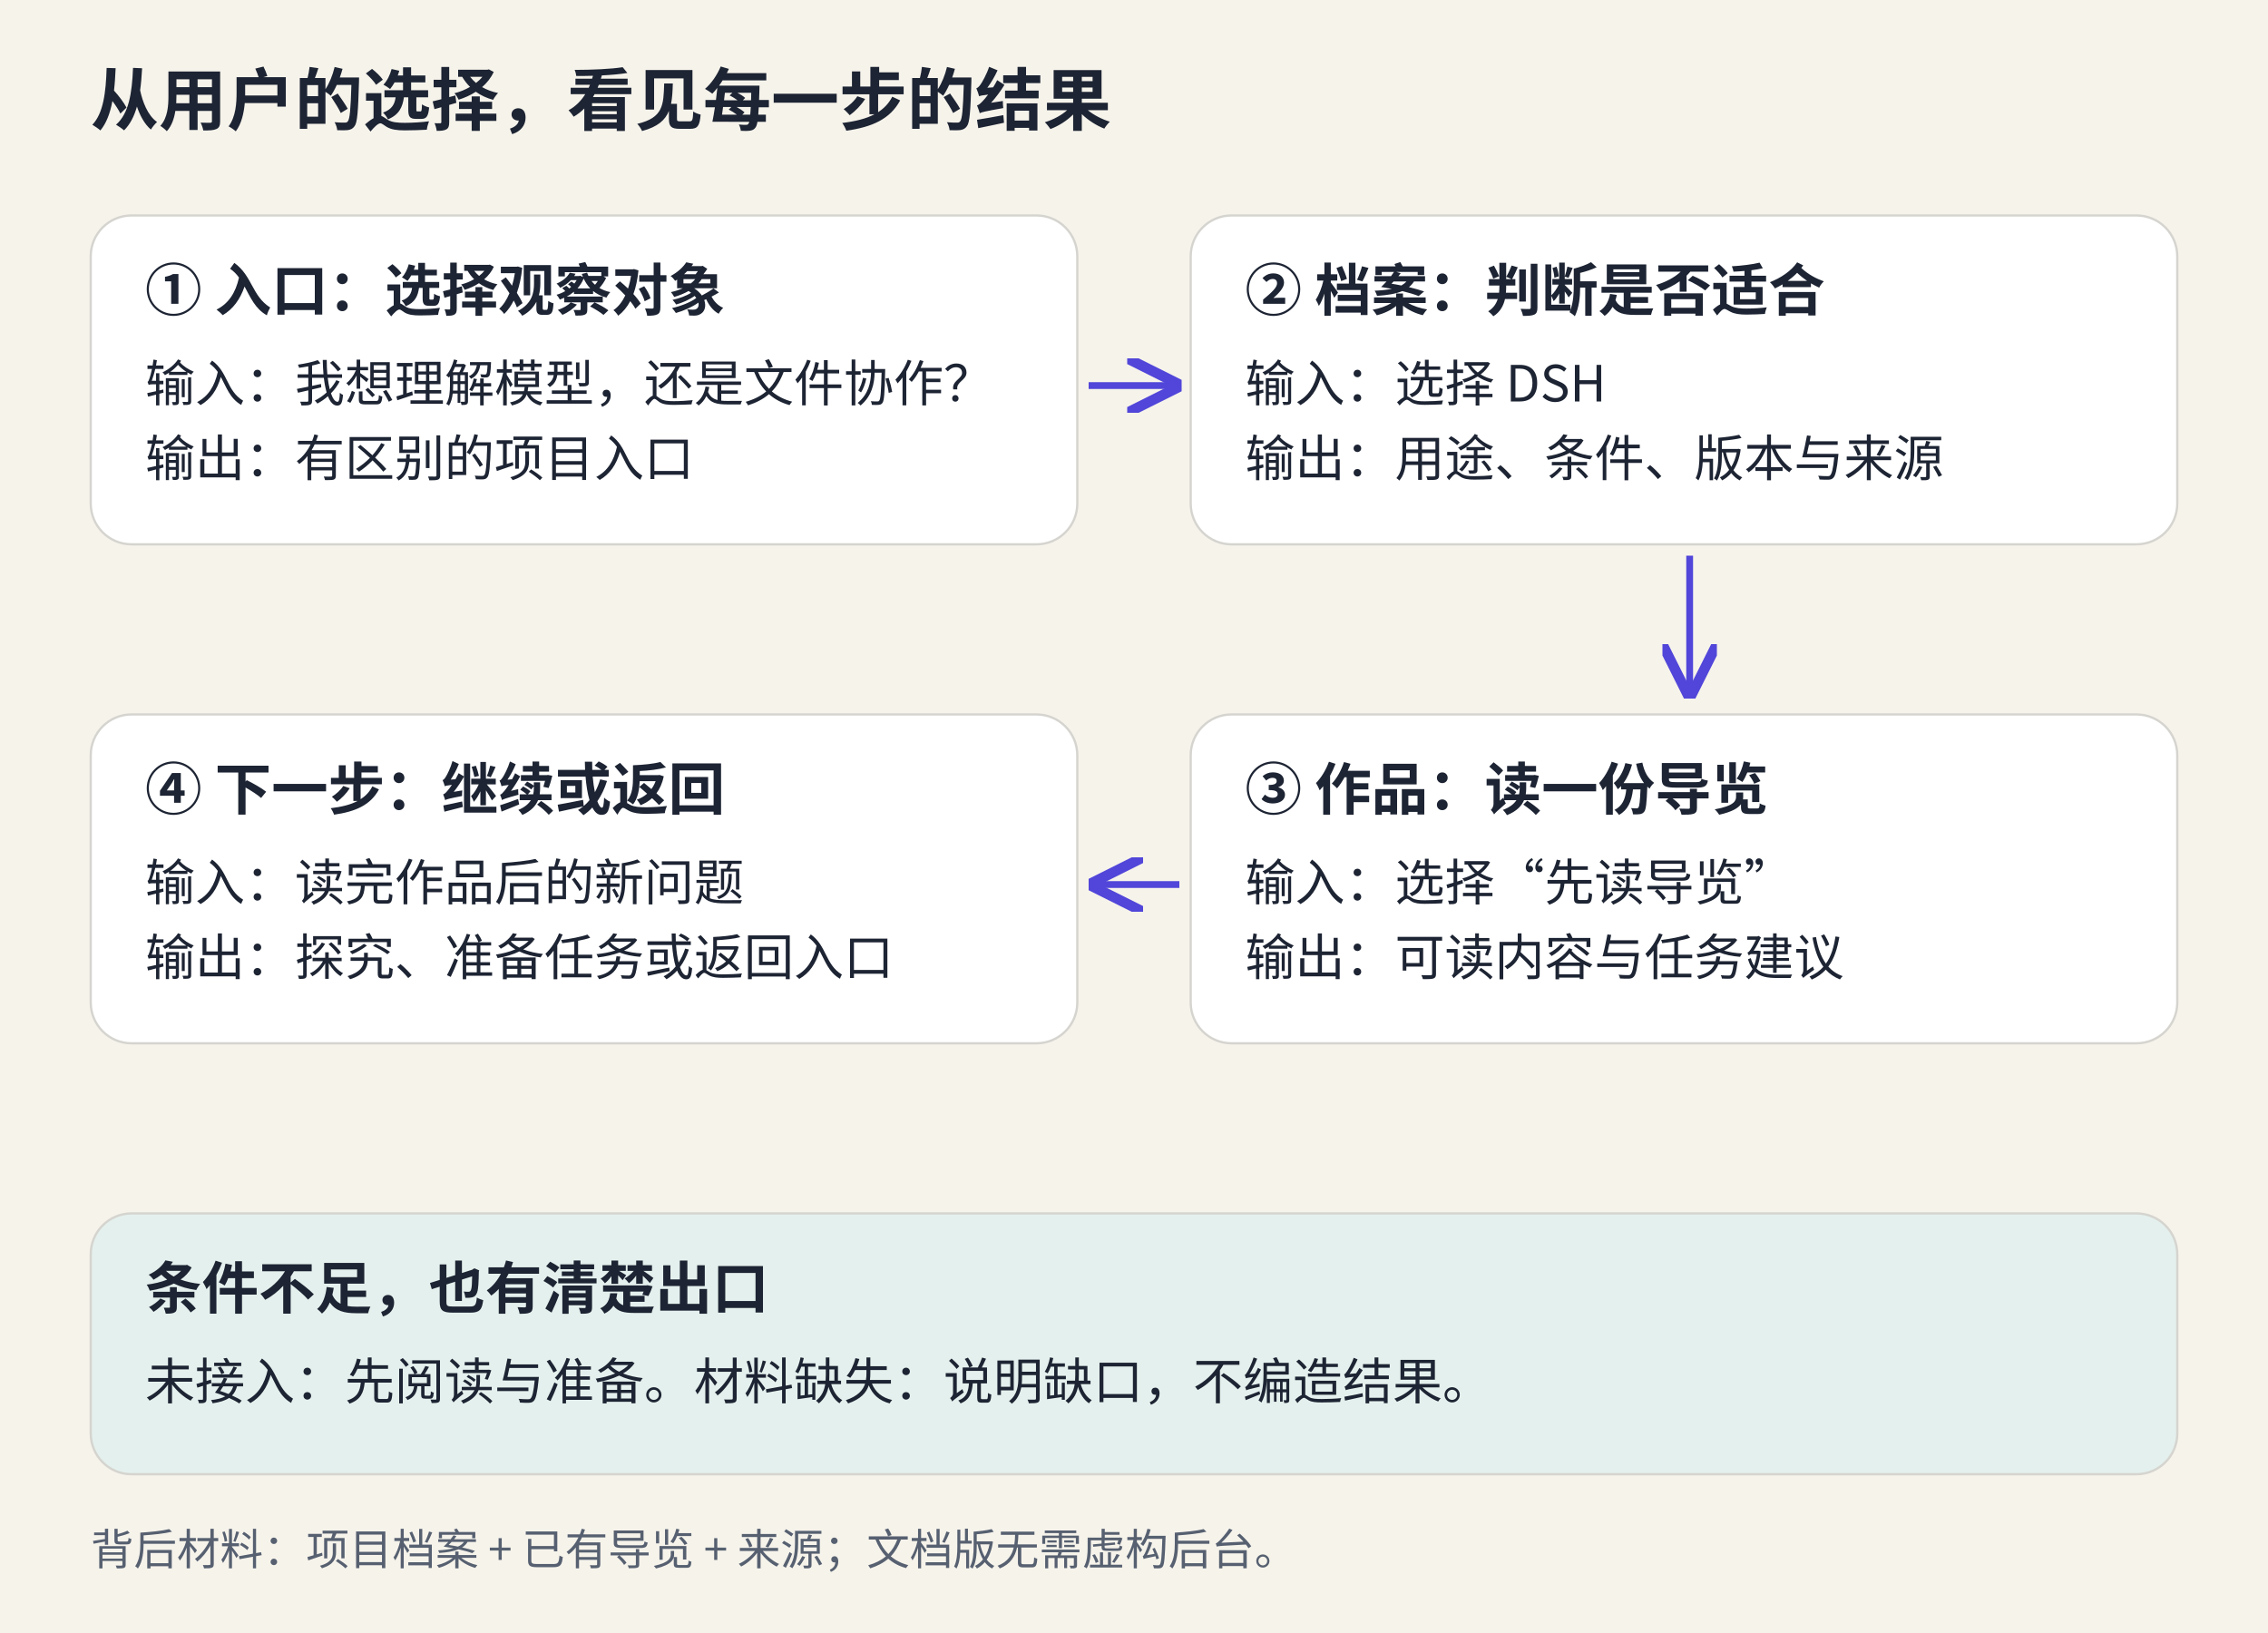
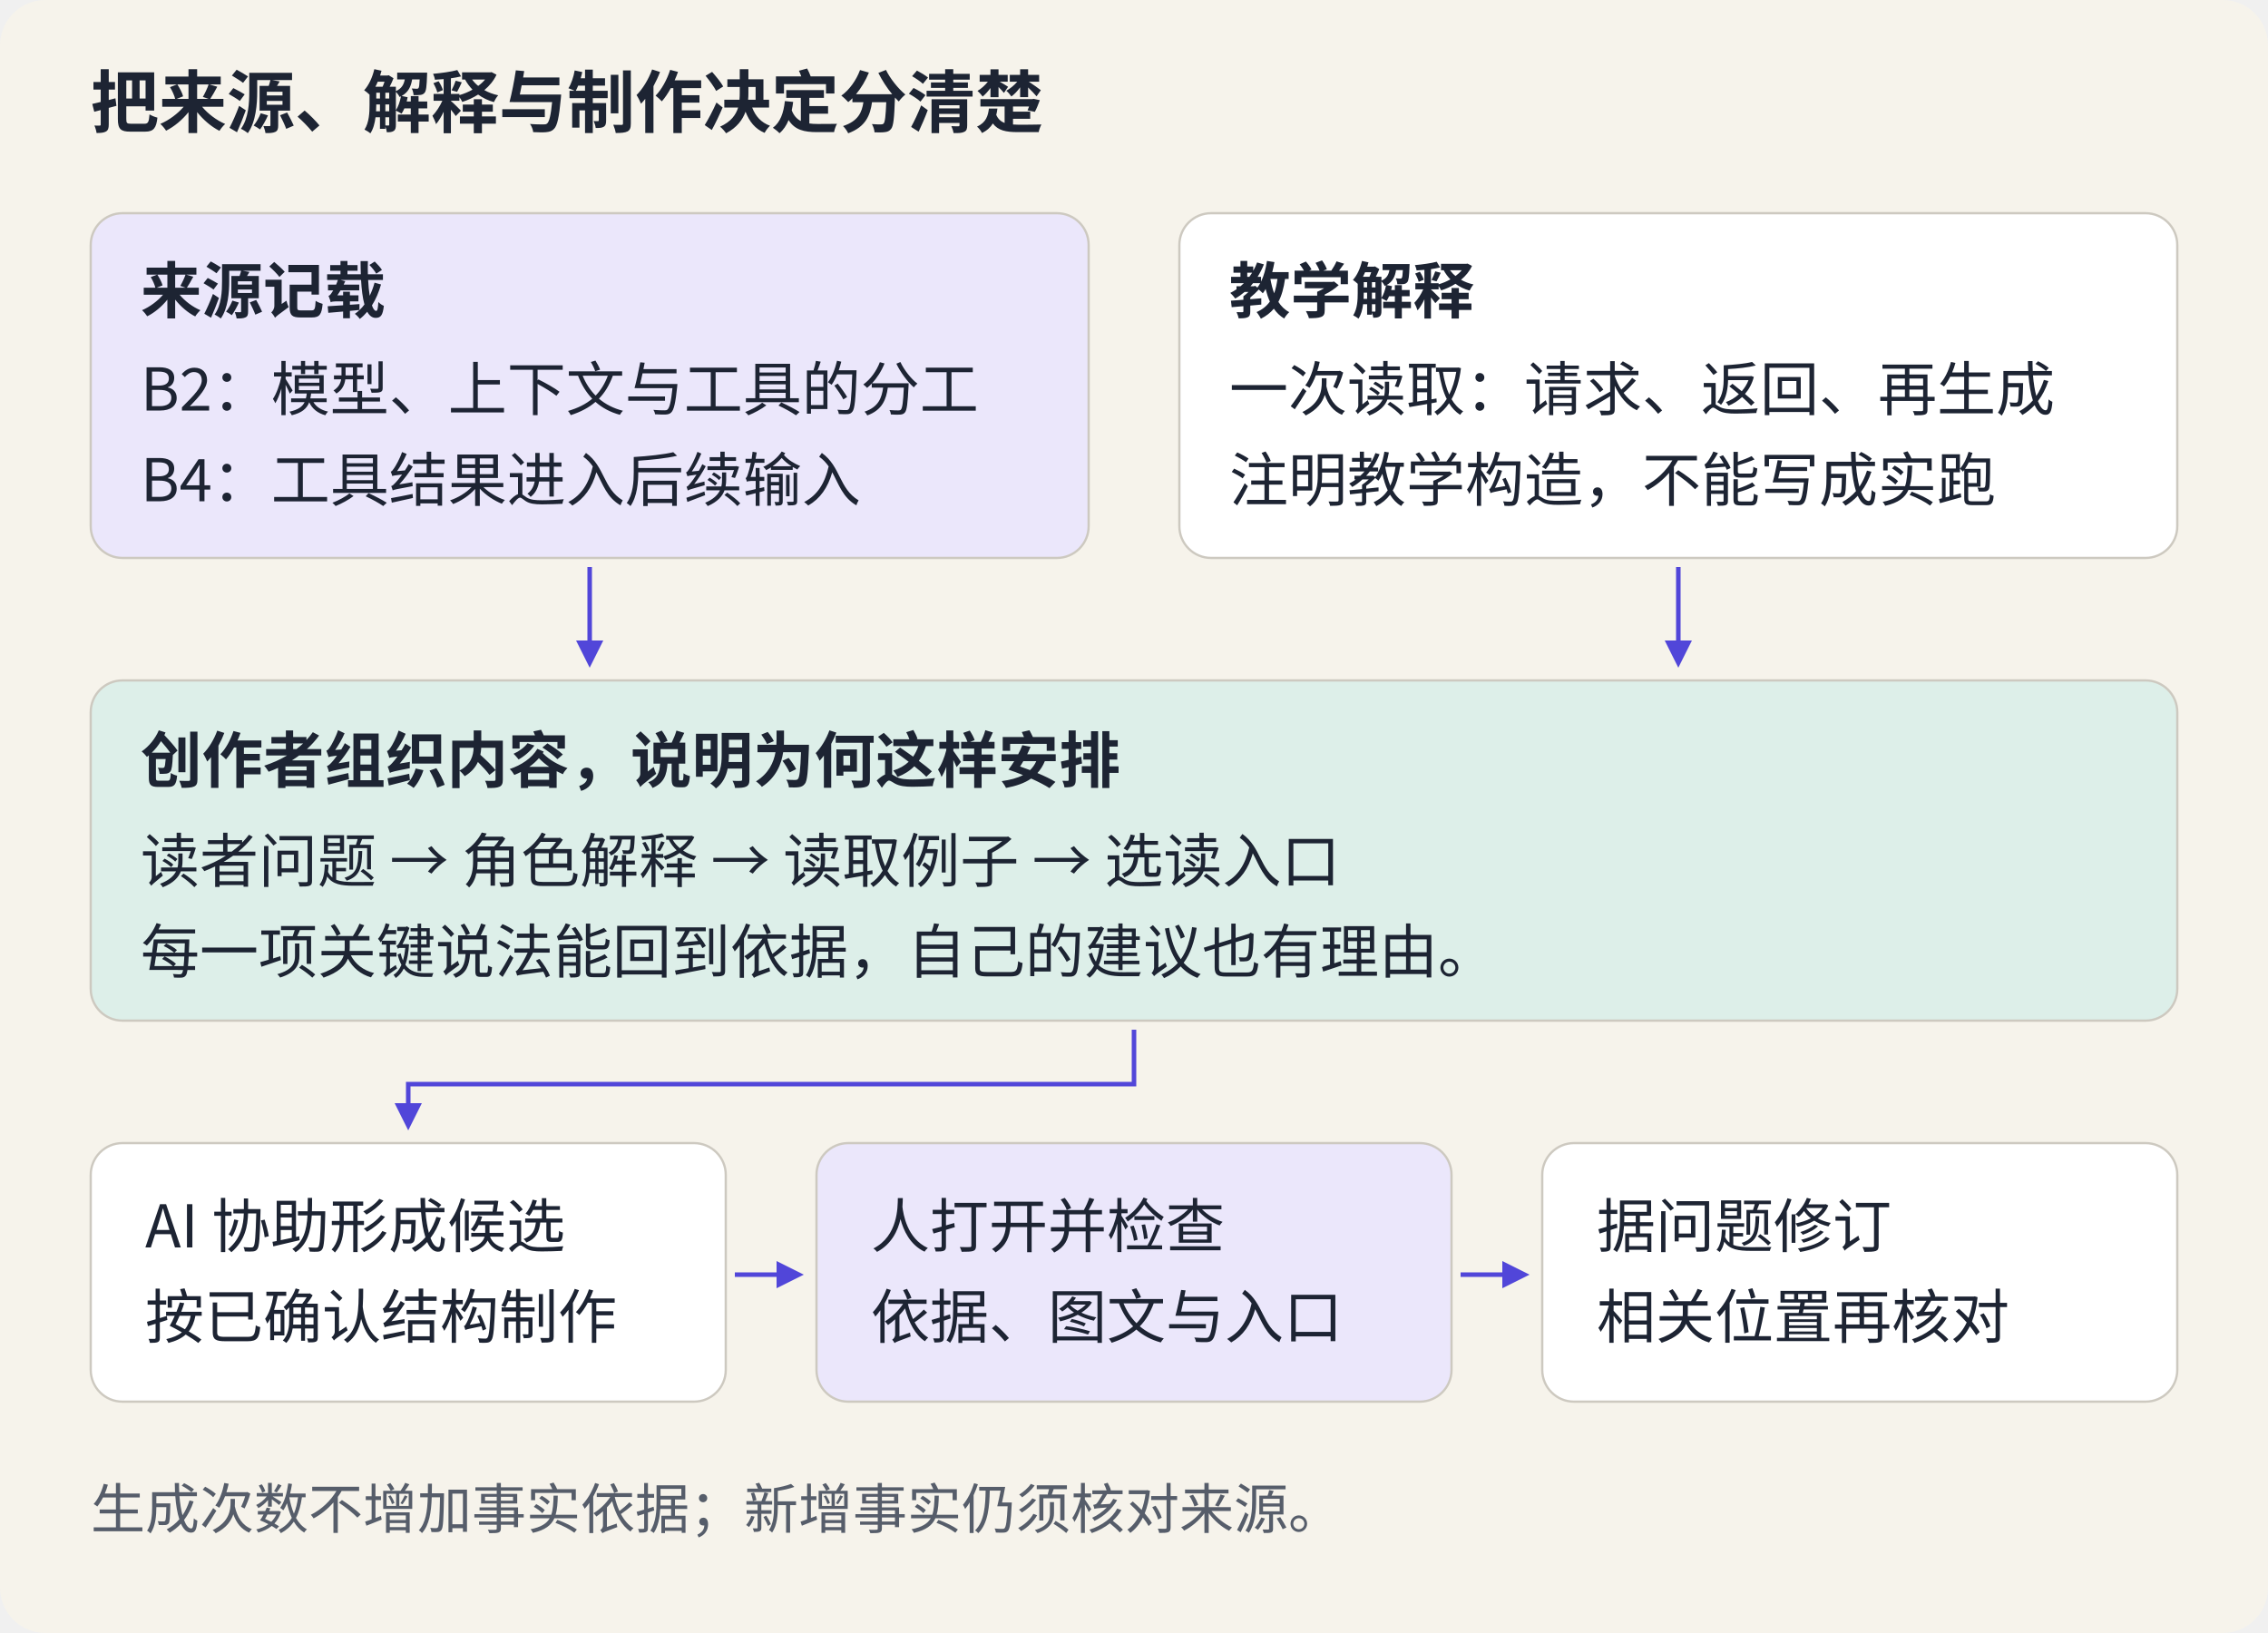
- <svg xmlns="http://www.w3.org/2000/svg" width="1000" height="720" viewBox="0 0 1000 720">
-   <rect width="1000" height="720" fill="#F6F3EB" />
-   <style>text{font-family:"Noto Sans CJK SC","Microsoft YaHei",sans-serif;fill:#1D2433}.t{font-size:30px;font-weight:700}.h{font-size:25px;font-weight:700}.b{font-size:22px}.n{font-size:19px;fill:#566070}</style>
+ <svg xmlns="http://www.w3.org/2000/svg" width="1000" height="720" viewBox="0 0 1000 720" role="img" aria-labelledby="title desc">
  <defs>
-     <marker id="arrow" markerWidth="8" markerHeight="8" refX="7" refY="4" orient="auto">
-       <path d="M0 0 L8 4 L0 8" fill="none" stroke="#5146D9" stroke-width="1.5" />
+     <marker id="a" viewBox="0 0 10 10" refX="8" refY="5" markerWidth="6" markerHeight="6" orient="auto-start-reverse">
+       <path d="M0 0L10 5L0 10" fill="#5146D9" />
    </marker>
  </defs>
-   <text x="40" y="55" class="t">从用户的选择，看见每一步的结果</text>
-   <rect x="40" y="95" width="435" height="145" rx="18" fill="#fff" stroke="#D5D4CF" />
-   <text x="64" y="137" class="h">① 入口：选择观察对象</text>
-   <text x="64" y="177" class="b">输入：我想理解模型，还是文件协作？</text>
-   <text x="64" y="210" class="b">输出：有区别的项目入口</text>
-   <rect x="525" y="95" width="435" height="145" rx="18" fill="#fff" stroke="#D5D4CF" />
-   <text x="549" y="137" class="h">② 档案：判断是否适合</text>
-   <text x="549" y="177" class="b">输入：选择 DSH</text>
-   <text x="549" y="210" class="b">输出：用途、条件、版本与来源</text>
-   <path d="M480 170 L518 170" fill="none" stroke="#5146D9" stroke-width="3" marker-end="url(#arrow)" />
-   <rect x="40" y="315" width="435" height="145" rx="18" fill="#fff" stroke="#D5D4CF" />
-   <text x="64" y="357" class="h">④ 下一步：继续或返回</text>
-   <text x="64" y="397" class="b">输入：读完作品后的新问题</text>
-   <text x="64" y="430" class="b">输出：探究、准备任务或返回入口</text>
-   <rect x="525" y="315" width="435" height="145" rx="18" fill="#fff" stroke="#D5D4CF" />
-   <text x="549" y="357" class="h">③ 作品：读一份导览</text>
-   <text x="549" y="397" class="b">输入：选择“先读导览”</text>
-   <text x="549" y="430" class="b">输出：可读内容与任务建议</text>
-   <path d="M745 245 L745 305" fill="none" stroke="#5146D9" stroke-width="3" marker-end="url(#arrow)" />
-   <path d="M520 390 L483 390" fill="none" stroke="#5146D9" stroke-width="3" marker-end="url(#arrow)" />
-   <rect x="40" y="535" width="920" height="115" rx="18" fill="#E4F0ED" stroke="#D5D4CF" />
-   <text x="64" y="577" class="h">条件不足，也有清楚出口</text>
-   <text x="64" y="617" class="b">未接入：先阅读与准备。材料缺失：说明缺口，不编造结果。</text>
-   <text x="40" y="690" class="n">背后材料：项目档案 + 已有导览 + 来源；文档版无需虚构后台。</text>
+   <rect width="1000" height="720" rx="20" fill="#F6F3EB" />
+   <g font-family="Noto Sans CJK SC, sans-serif" fill="#1D2433">
+     <text x="40" y="56" font-size="30" font-weight="700">把来源、解释与制作决定分清楚</text>
+     <rect x="40" y="94" width="440" height="152" rx="14" fill="#EBE7FB" stroke="#CDC9C0" />
+     <text x="62" y="138" font-size="27" font-weight="700">来源记载</text>
+     <text x="62" y="181" font-size="26">B2：模型、上下文与工具的分工</text>
+     <text x="62" y="221" font-size="26">B4：工具结果进入后续输入</text>
+     <rect x="520" y="94" width="440" height="152" rx="14" fill="#FFFFFF" stroke="#CDC9C0" />
+     <text x="542" y="138" font-size="27" font-weight="700">教学解释</text>
+     <text x="542" y="181" font-size="26">一次读取：请求、返回、再生成</text>
+     <text x="542" y="221" font-size="26">注明教学构造，不能写成实跑</text>
+     <path d="M260 250V292" stroke="#5146D9" stroke-width="2" marker-end="url(#a)" />
+     <path d="M740 250V292" stroke="#5146D9" stroke-width="2" marker-end="url(#a)" />
+     <rect x="40" y="300" width="920" height="150" rx="14" fill="#DDEFE9" stroke="#CDC9C0" />
+     <text x="62" y="345" font-size="27" font-weight="700">创作者组织内容，说明为何这样安排</text>
+     <text x="62" y="389" font-size="26">读者问题 → 角色解释 → 读取例子 → 选读入口</text>
+     <text x="62" y="429" font-size="26">每一项关键说法能回到依据，自己的建议也有理由。</text>
+     <path d="M500 454V478H180V496" fill="none" stroke="#5146D9" stroke-width="2" marker-end="url(#a)" />
+     <rect x="40" y="504" width="280" height="114" rx="14" fill="#FFFFFF" stroke="#CDC9C0" />
+     <text x="64" y="550" font-size="26">AI 协助形成候选</text>
+     <text x="64" y="590" font-size="26">按已确认结构制作</text>
+     <rect x="360" y="504" width="280" height="114" rx="14" fill="#EBE7FB" stroke="#CDC9C0" />
+     <text x="384" y="550" font-size="26">人打开并检查</text>
+     <text x="384" y="590" font-size="26">依据、图文与入口</text>
+     <rect x="680" y="504" width="280" height="114" rx="14" fill="#FFFFFF" stroke="#CDC9C0" />
+     <text x="704" y="550" font-size="26">据问题修订</text>
+     <text x="704" y="590" font-size="26">相关位置再核对</text>
+     <path d="M324 562H352" stroke="#5146D9" stroke-width="2" marker-end="url(#a)" />
+     <path d="M644 562H672" fill="none" stroke="#5146D9" stroke-width="2" marker-end="url(#a)" />
+     <text x="40" y="674" font-size="24" fill="#565D6A">生成次数不增加事实依据；新增事实仍须核对来源。</text>
+   </g>
</svg>
